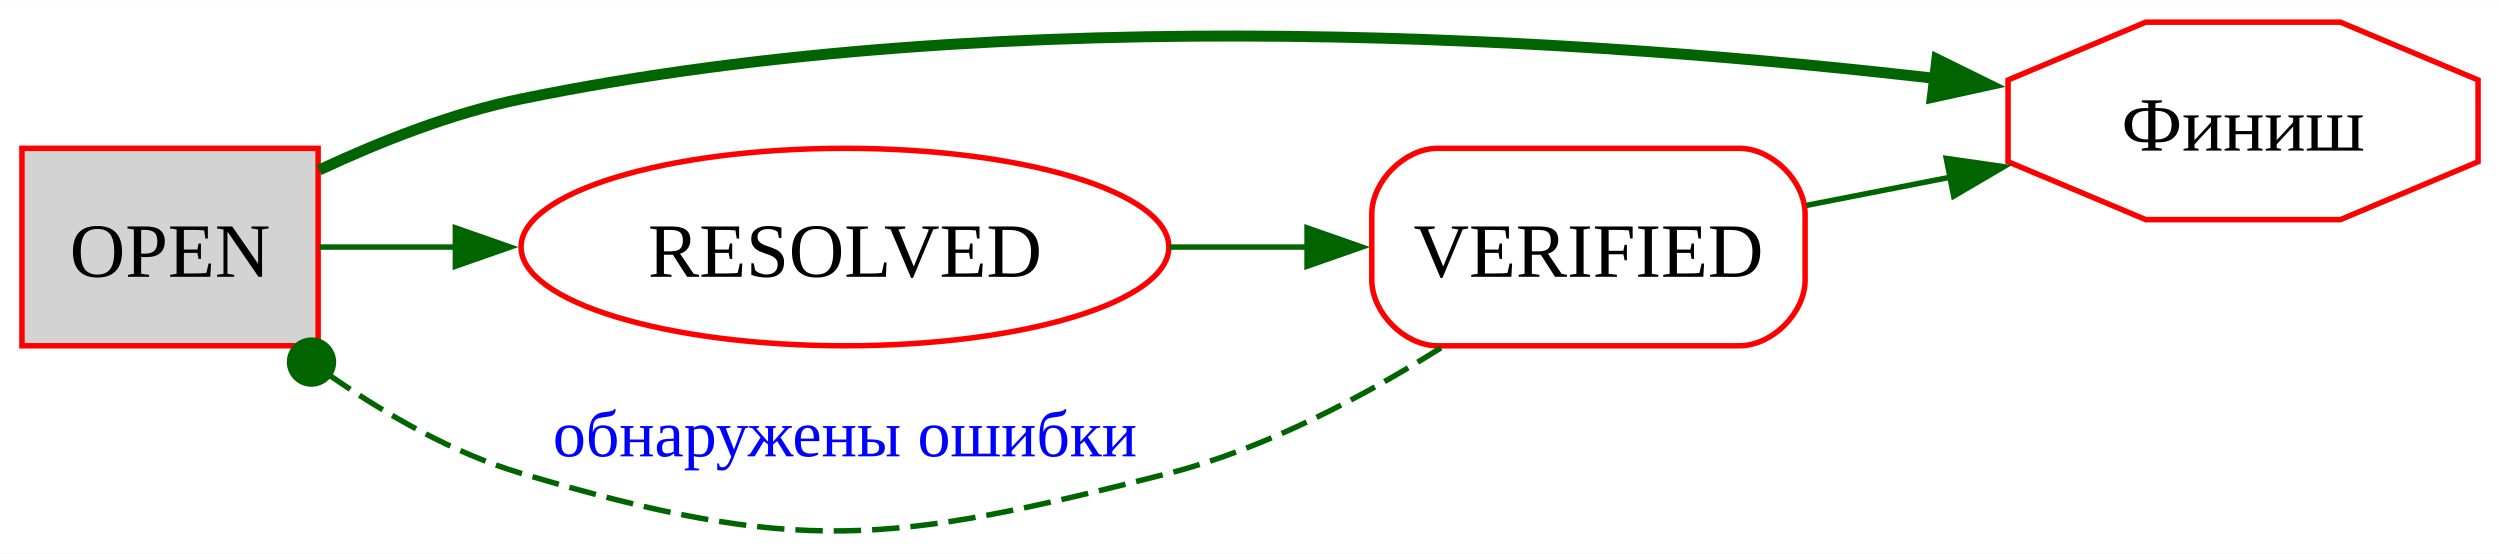
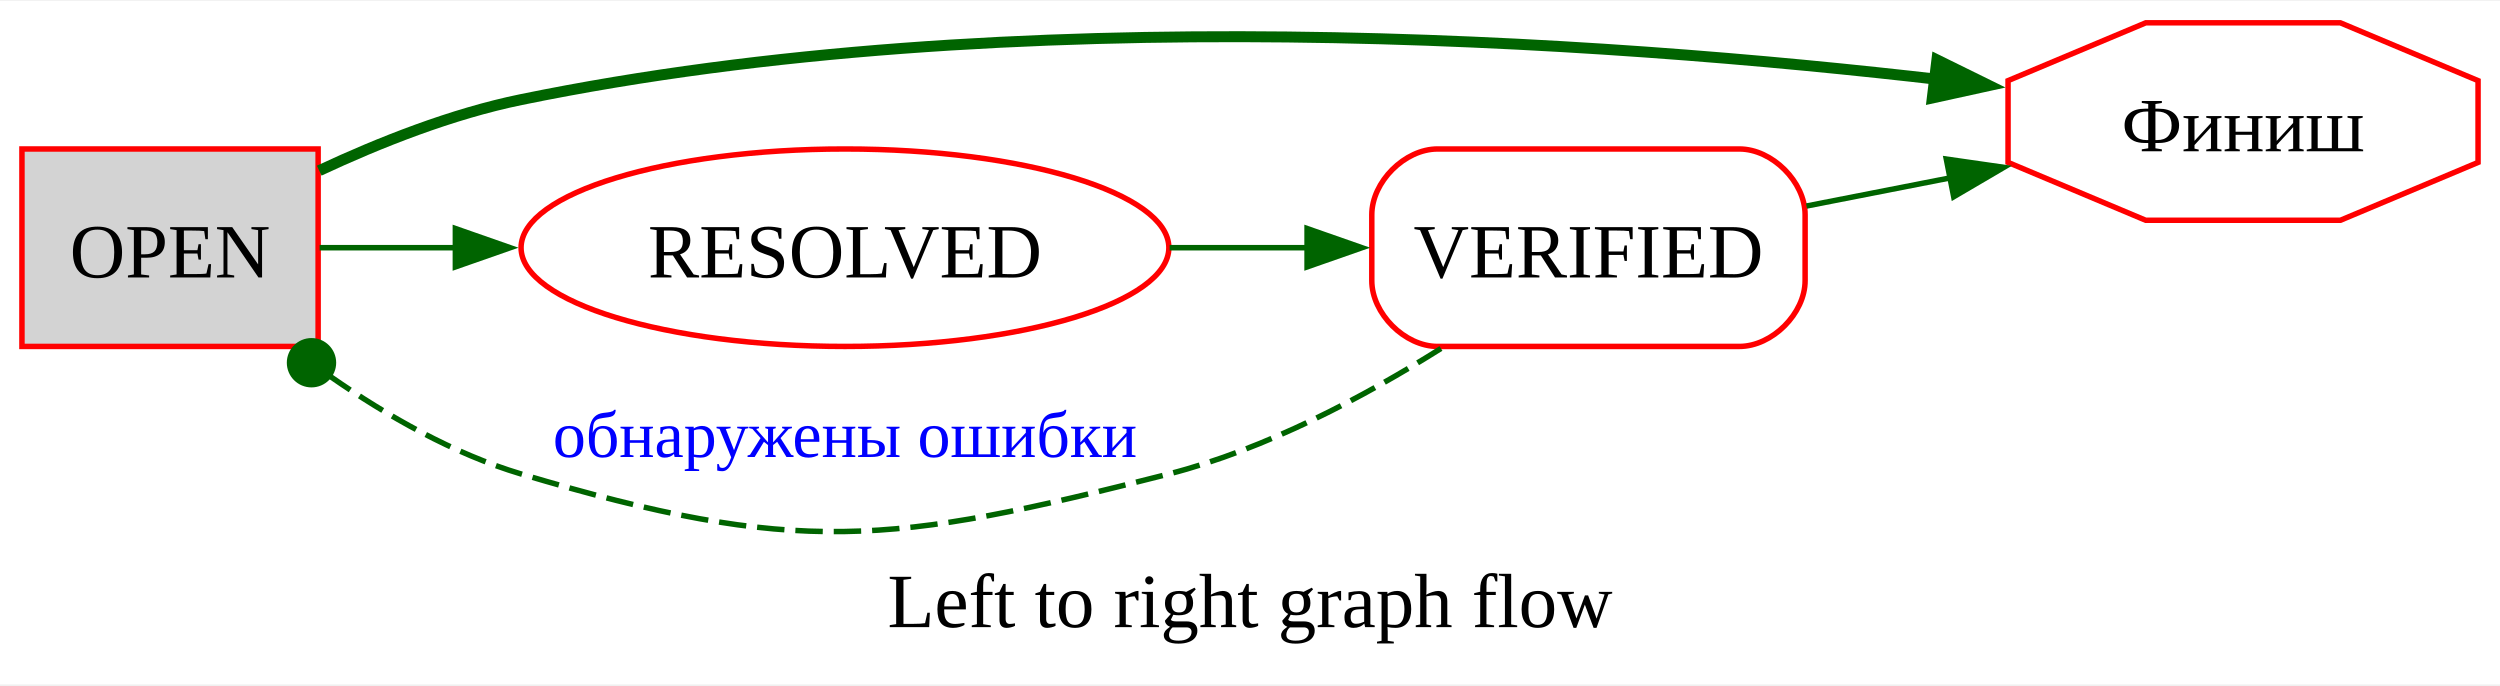
- <svg xmlns="http://www.w3.org/2000/svg" width="456pt" height="101pt" viewBox="0.00 0.00 455.79 100.87">
-   <g id="graph0" class="graph" transform="scale(1 1) rotate(0) translate(4 96.87)">
-     <polygon fill="white" stroke="none" points="-4,4 -4,-96.87 451.79,-96.87 451.79,4 -4,4" />
+ <svg xmlns="http://www.w3.org/2000/svg" width="456pt" height="125pt" viewBox="0.00 0.00 455.79 124.62">
+   <g id="graph0" class="graph" transform="scale(1 1) rotate(0) translate(4 120.62)">
+     <polygon fill="white" stroke="none" points="-4,4 -4,-120.62 451.79,-120.62 451.79,4 -4,4" />
+     <text text-anchor="middle" x="223.9" y="-6.45" font-family="Times New Roman,serif" font-size="14.00">Left to right graph flow</text>
    <g id="node1" class="node">
-       <polygon fill="lightgrey" stroke="red" points="54,-69.87 0,-69.87 0,-33.87 54,-33.87 54,-69.87" />
-       <text text-anchor="middle" x="27" y="-46.45" font-family="Times New Roman,serif" font-size="14.00">OPEN</text>
+       <polygon fill="lightgrey" stroke="red" points="54,-93.62 0,-93.62 0,-57.62 54,-57.62 54,-93.62" />
+       <text text-anchor="middle" x="27" y="-70.2" font-family="Times New Roman,serif" font-size="14.00">OPEN</text>
    </g>
    <g id="node2" class="node">
-       <polygon fill="none" stroke="red" points="447.79,-67.42 447.79,-82.33 422.69,-92.87 387.2,-92.87 362.1,-82.33 362.1,-67.42 387.2,-56.87 422.69,-56.87 447.79,-67.42" />
-       <text text-anchor="middle" x="404.94" y="-69.45" font-family="Times New Roman,serif" font-size="14.00">Финиш</text>
+       <polygon fill="none" stroke="red" points="447.79,-91.17 447.79,-106.08 422.69,-116.62 387.2,-116.62 362.1,-106.08 362.1,-91.17 387.2,-80.62 422.69,-80.62 447.79,-91.17" />
+       <text text-anchor="middle" x="404.94" y="-93.2" font-family="Times New Roman,serif" font-size="14.00">Финиш</text>
    </g>
    <g id="edge4" class="edge">
-       <path fill="none" stroke="darkgreen" stroke-width="2" d="M54.2,-65.92C65.23,-71.08 78.41,-76.29 91,-78.87 180.57,-97.26 287.6,-89.74 350.44,-82.43" />
-       <polygon fill="darkgreen" stroke="darkgreen" stroke-width="2" points="349.13,-86.12 358.64,-81.44 348.29,-79.17 349.13,-86.12" />
+       <path fill="none" stroke="darkgreen" stroke-width="2" d="M54.2,-89.67C65.23,-94.83 78.41,-100.04 91,-102.62 180.57,-121.01 287.6,-113.49 350.44,-106.18" />
+       <polygon fill="darkgreen" stroke="darkgreen" stroke-width="2" points="349.13,-109.87 358.64,-105.19 348.29,-102.92 349.13,-109.87" />
    </g>
    <g id="node4" class="node">
-       <ellipse fill="none" stroke="red" cx="150.05" cy="-51.87" rx="59.05" ry="18" />
-       <text text-anchor="middle" x="150.05" y="-46.45" font-family="Times New Roman,serif" font-size="14.00">RESOLVED</text>
+       <ellipse fill="none" stroke="red" cx="150.05" cy="-75.62" rx="59.05" ry="18" />
+       <text text-anchor="middle" x="150.05" y="-70.2" font-family="Times New Roman,serif" font-size="14.00">RESOLVED</text>
    </g>
    <g id="edge1" class="edge">
-       <path fill="none" stroke="darkgreen" d="M54.27,-51.87C61.79,-51.87 70.38,-51.87 79.23,-51.87" />
-       <polygon fill="darkgreen" stroke="darkgreen" points="79.02,-55.37 89.02,-51.87 79.02,-48.37 79.02,-55.37" />
+       <path fill="none" stroke="darkgreen" d="M54.27,-75.62C61.79,-75.62 70.38,-75.62 79.23,-75.62" />
+       <polygon fill="darkgreen" stroke="darkgreen" points="79.02,-79.12 89.02,-75.62 79.02,-72.12 79.02,-79.12" />
    </g>
    <g id="node3" class="node">
-       <path fill="none" stroke="red" d="M313.1,-69.87C313.1,-69.87 258.1,-69.87 258.1,-69.87 252.1,-69.87 246.1,-63.87 246.1,-57.87 246.1,-57.87 246.1,-45.87 246.1,-45.87 246.1,-39.87 252.1,-33.87 258.1,-33.87 258.1,-33.87 313.1,-33.87 313.1,-33.87 319.1,-33.87 325.1,-39.87 325.1,-45.87 325.1,-45.87 325.1,-57.87 325.1,-57.87 325.1,-63.87 319.1,-69.87 313.1,-69.87" />
-       <text text-anchor="middle" x="285.6" y="-46.45" font-family="Times New Roman,serif" font-size="14.00">VERIFIED</text>
+       <path fill="none" stroke="red" d="M313.1,-93.62C313.1,-93.62 258.1,-93.62 258.1,-93.62 252.1,-93.62 246.1,-87.62 246.1,-81.62 246.1,-81.62 246.1,-69.62 246.1,-69.62 246.1,-63.62 252.1,-57.62 258.1,-57.62 258.1,-57.62 313.1,-57.62 313.1,-57.62 319.1,-57.62 325.1,-63.62 325.1,-69.62 325.1,-69.62 325.1,-81.62 325.1,-81.62 325.1,-87.62 319.1,-93.62 313.1,-93.62" />
+       <text text-anchor="middle" x="285.6" y="-70.2" font-family="Times New Roman,serif" font-size="14.00">VERIFIED</text>
    </g>
    <g id="edge5" class="edge">
-       <path fill="none" stroke="darkgreen" stroke-dasharray="5,2" d="M258.71,-33.5C244.73,-24.71 226.75,-15.13 209.1,-10.62 158.24,2.37 141.3,4.38 91,-10.62 78.7,-14.29 66.57,-21.21 56.29,-28.35" />
-       <ellipse fill="darkgreen" stroke="darkgreen" cx="52.79" cy="-30.9" rx="4" ry="4" />
-       <text text-anchor="middle" x="150.05" y="-13.72" font-family="Times New Roman,serif" font-size="12.00" fill="blue">обнаружены ошибки</text>
+       <path fill="none" stroke="darkgreen" stroke-dasharray="5,2" d="M258.71,-57.25C244.73,-48.46 226.75,-38.88 209.1,-34.37 158.24,-21.38 141.3,-19.37 91,-34.37 78.7,-38.04 66.57,-44.96 56.29,-52.1" />
+       <ellipse fill="darkgreen" stroke="darkgreen" cx="52.79" cy="-54.65" rx="4" ry="4" />
+       <text text-anchor="middle" x="150.05" y="-37.47" font-family="Times New Roman,serif" font-size="12.00" fill="blue">обнаружены ошибки</text>
    </g>
    <g id="edge3" class="edge">
-       <path fill="none" stroke="darkgreen" d="M325.35,-59.47C333.79,-61.12 342.87,-62.9 351.74,-64.64" />
-       <polygon fill="darkgreen" stroke="darkgreen" points="350.84,-68.03 361.33,-66.52 352.19,-61.16 350.84,-68.03" />
+       <path fill="none" stroke="darkgreen" d="M325.35,-83.22C333.79,-84.87 342.87,-86.65 351.74,-88.39" />
+       <polygon fill="darkgreen" stroke="darkgreen" points="350.84,-91.78 361.33,-90.27 352.19,-84.91 350.84,-91.78" />
    </g>
    <g id="edge2" class="edge">
-       <path fill="none" stroke="darkgreen" d="M209.24,-51.87C217.64,-51.87 226.24,-51.87 234.47,-51.87" />
-       <polygon fill="darkgreen" stroke="darkgreen" points="234.3,-55.37 244.3,-51.87 234.3,-48.37 234.3,-55.37" />
+       <path fill="none" stroke="darkgreen" d="M209.24,-75.62C217.64,-75.62 226.24,-75.62 234.47,-75.62" />
+       <polygon fill="darkgreen" stroke="darkgreen" points="234.3,-79.12 244.3,-75.62 234.3,-72.12 234.3,-79.12" />
    </g>
  </g>
</svg>
